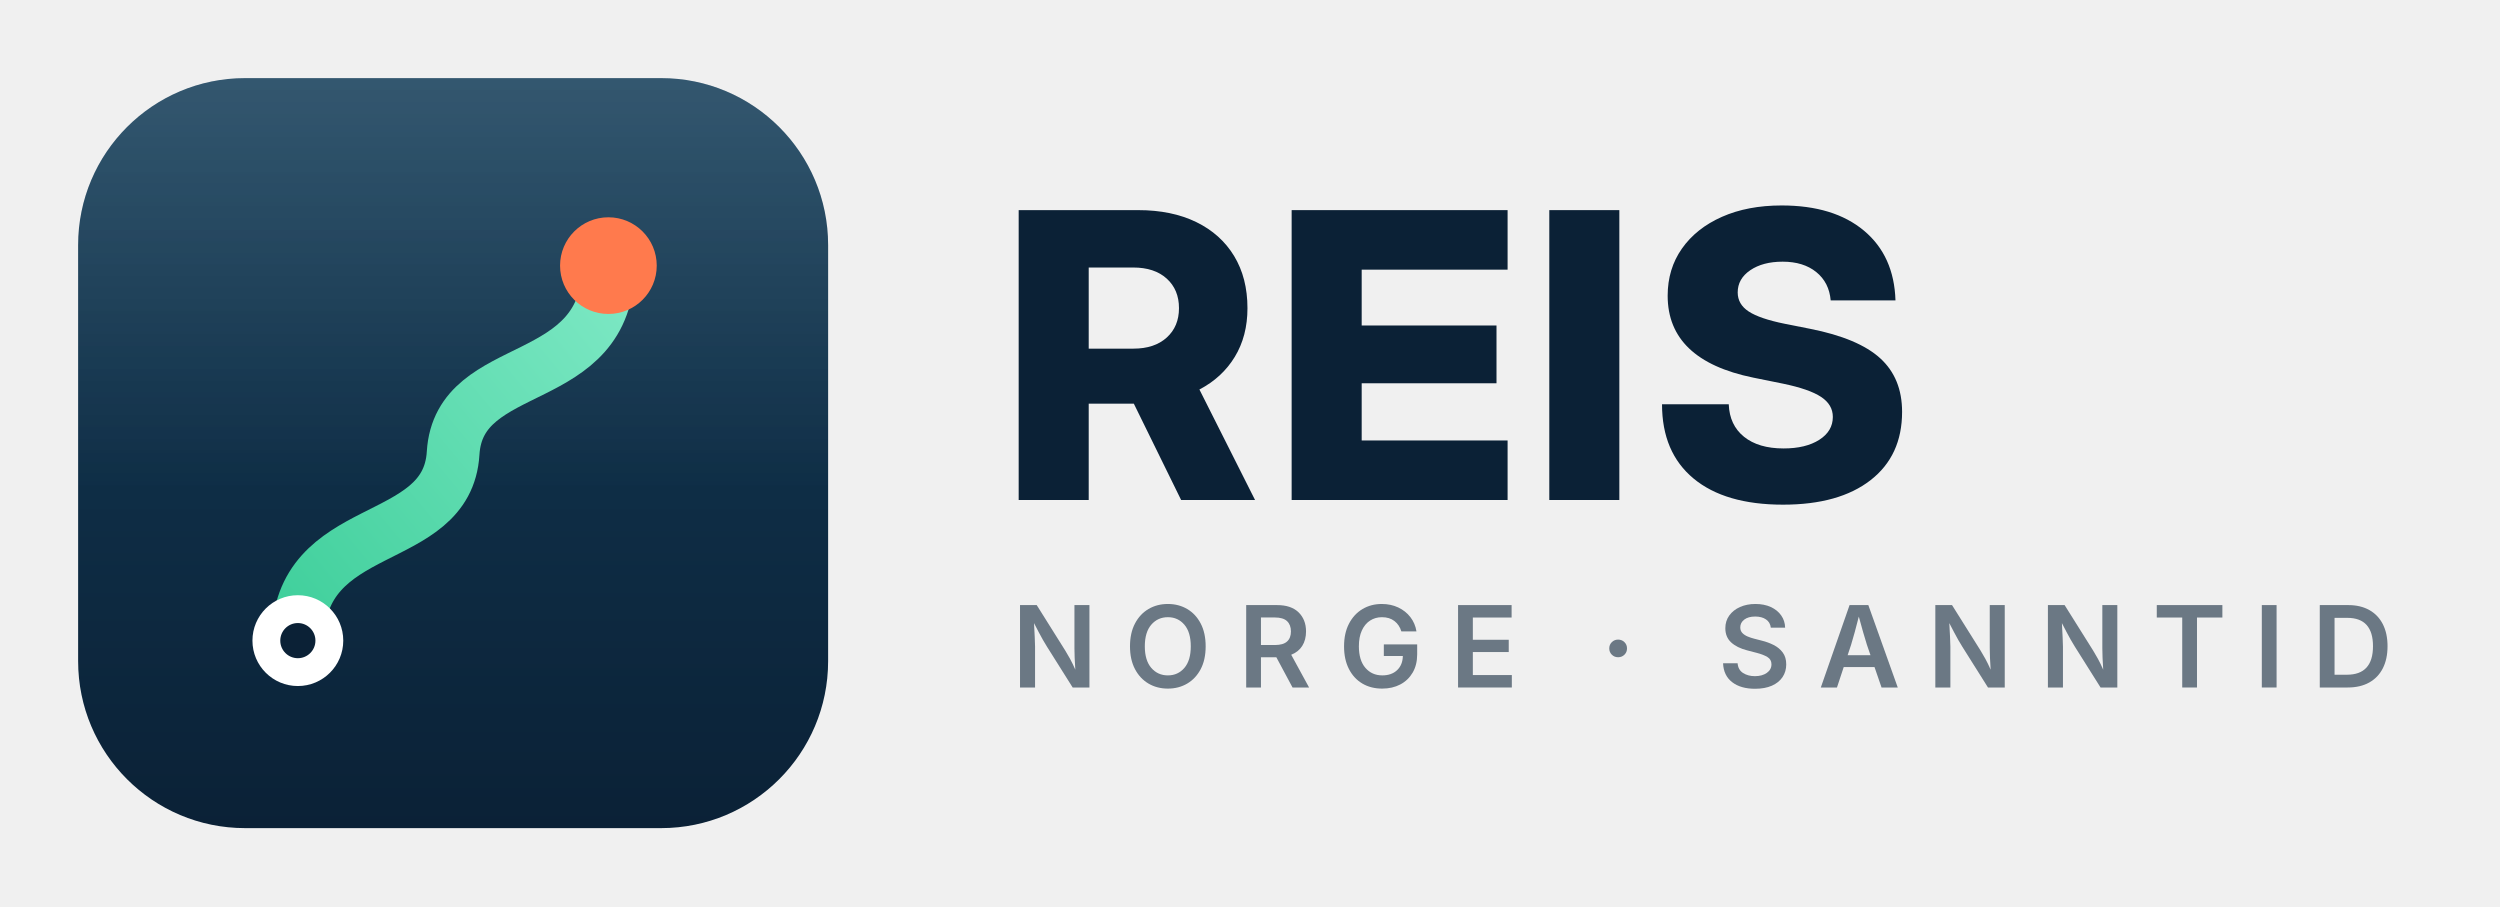
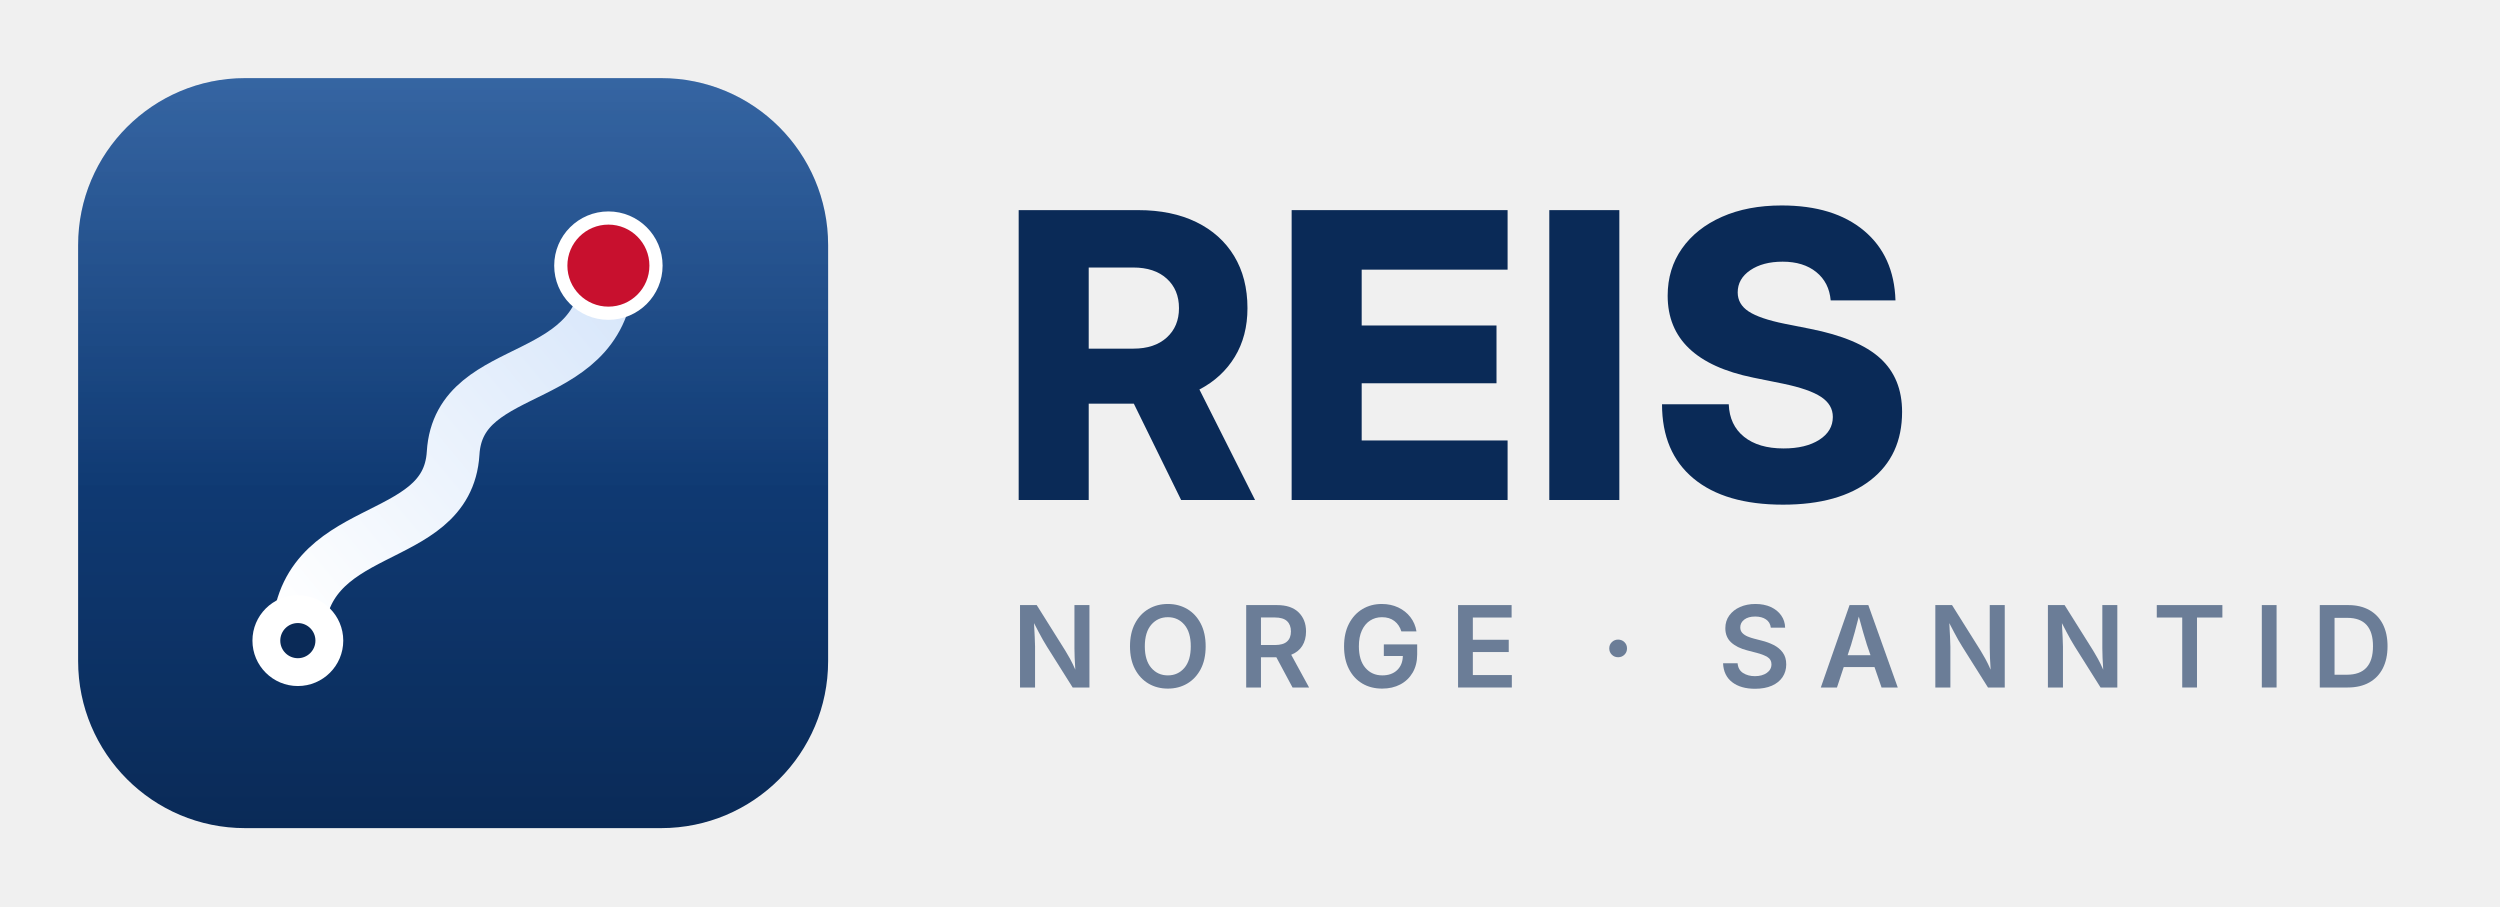
<svg xmlns="http://www.w3.org/2000/svg" viewBox="0 0 320 116" width="320" height="116" role="img" aria-label="REIS Norge">
  <style>
-     .wm { fill: #0B2136; }
-     .sub { fill: #0B2136; opacity: .58; }
+     .wm { fill: #0A2A57; }
+     .sub { fill: #0A2A57; opacity: .58; }
    @media (prefers-color-scheme: dark) {
      .wm { fill: #EAF3F7; }
      .sub { fill: #EAF3F7; opacity: .60; }
    }
  </style>
  <defs>
    <linearGradient id="lbg" x1="0" y1="0" x2="0" y2="1">
-       <stop offset="0" stop-color="#123C58" />
-       <stop offset="1" stop-color="#0B2136" />
+       <stop offset="0" stop-color="#154C93" />
+       <stop offset="1" stop-color="#0A2A57" />
    </linearGradient>
    <linearGradient id="lroute" x1="0" y1="1" x2="1" y2="0">
-       <stop offset="0" stop-color="#3FCF9B" />
-       <stop offset="1" stop-color="#7DE8C4" />
+       <stop offset="0" stop-color="#FFFFFF" />
+       <stop offset="1" stop-color="#D7E6FA" />
    </linearGradient>
    <linearGradient id="lsheen" x1="0" y1="0" x2="0" y2="1">
      <stop offset="0" stop-color="#FFFFFF" stop-opacity=".14" />
      <stop offset=".55" stop-color="#FFFFFF" stop-opacity="0" />
    </linearGradient>
  </defs>
  <g transform="translate(10 10) scale(0.1875)">
    <rect width="512" height="512" rx="114" fill="url(#lbg)" />
    <rect width="512" height="512" rx="114" fill="url(#lsheen)" />
    <path d="M150 384 C150 300 252 322 256 256 C260 190 362 214 362 128" fill="none" stroke="url(#lroute)" stroke-width="36" stroke-linecap="round" stroke-linejoin="round" />
-     <circle cx="362" cy="128" r="33" fill="#FF7A4D" />
+     <circle cx="362" cy="128" r="37" fill="#FFFFFF" />
+     <circle cx="362" cy="128" r="28" fill="#C8102E" />
    <circle cx="150" cy="384" r="31" fill="#FFFFFF" />
-     <circle cx="150" cy="384" r="12" fill="#0B2136" />
+     <circle cx="150" cy="384" r="12" fill="#0A2A57" />
  </g>
  <g class="wm">
    <path transform="translate(128.00 64.00) scale(0.024902 -0.024902)" d="M96 0V1490H710Q883 1490 1009.0 1428.5Q1135 1367 1203.5 1254.0Q1272 1141 1272 986Q1272 843 1207.0 736.0Q1142 629 1025 568L1311 0H931L688 495H456V0ZM456 778H686Q794 778 857.0 835.0Q920 892 920 986Q920 1081 857.0 1138.0Q794 1195 685 1195H456Z" />
    <path transform="translate(162.94 64.00) scale(0.024902 -0.024902)" d="M96 0V1490H1206V1184H456V897H1149V600H456V306H1206V0Z" />
    <path transform="translate(195.92 64.00) scale(0.024902 -0.024902)" d="M456 1490V0H96V1490Z" />
    <path transform="translate(211.07 64.00) scale(0.024902 -0.024902)" d="M689 -24Q391 -24 229.0 110.5Q67 245 67 492H410Q414 385 488.5 325.0Q563 265 692 265Q806 265 875.5 309.5Q945 354 945 427Q945 490 884.5 530.0Q824 570 689 598L536 629Q96 719 96 1050Q96 1188 169.5 1292.5Q243 1397 375.0 1455.5Q507 1514 682 1514Q950 1514 1105.0 1384.5Q1260 1255 1267 1026H934Q926 1118 860.0 1171.5Q794 1225 687 1225Q585 1225 520.5 1181.0Q456 1137 456 1067Q456 1006 512.5 969.0Q569 932 697 906L828 880Q1076 831 1188.5 728.5Q1301 626 1301 453Q1301 228 1139.0 102.0Q977 -24 689 -24Z" />
  </g>
  <g class="sub">
    <path transform="translate(129.50 88.00) scale(0.00708 -0.00708)" d="M150 0V1490H452L967 669Q1007 605 1054.0 519.5Q1101 434 1150 322Q1142 430 1138.0 535.0Q1134 640 1134 708V1490H1405V0H1102L637 739Q598 801 563.5 862.0Q529 923 491.0 995.0Q453 1067 403 1164Q410 1026 416.0 914.0Q422 802 422 740V0Z" />
    <path transform="translate(143.91 88.00) scale(0.00708 -0.00708)" d="M788 -20Q592 -20 437.5 71.0Q283 162 193.0 333.0Q103 504 103 744Q103 985 193.0 1156.5Q283 1328 437.5 1419.0Q592 1510 788 1510Q983 1510 1137.5 1419.0Q1292 1328 1381.5 1156.5Q1471 985 1471 744Q1471 503 1381.5 332.5Q1292 162 1137.5 71.0Q983 -20 788 -20ZM788 219Q970 219 1086.0 354.0Q1202 489 1202 744Q1202 1000 1086.0 1135.5Q970 1271 788 1271Q605 1271 488.0 1135.5Q371 1000 371 744Q371 490 488.0 354.5Q605 219 788 219Z" />
    <path transform="translate(158.45 88.00) scale(0.00708 -0.00708)" d="M150 0V1490H707Q964 1490 1098.0 1358.0Q1232 1226 1232 1013Q1232 862 1164.0 753.0Q1096 644 964 592L1287 0H988L695 547H417V0ZM417 768H668Q819 768 889.0 831.5Q959 895 959 1013Q959 1133 889.0 1199.5Q819 1266 666 1266H417Z" />
    <path transform="translate(171.31 88.00) scale(0.00708 -0.00708)" d="M793 -20Q587 -20 432.0 72.5Q277 165 190.0 336.5Q103 508 103 743Q103 983 192.5 1154.5Q282 1326 436.0 1418.0Q590 1510 785 1510Q949 1510 1082.5 1447.0Q1216 1384 1302.5 1272.0Q1389 1160 1412 1014H1139Q1103 1133 1013.5 1202.0Q924 1271 788 1271Q668 1271 573.5 1210.0Q479 1149 425.0 1031.5Q371 914 371 745Q371 492 488.5 355.5Q606 219 794 219Q962 219 1062.0 313.5Q1162 408 1166 569H822V779H1425V600Q1425 409 1343.5 269.5Q1262 130 1119.5 55.0Q977 -20 793 -20Z" />
    <path transform="translate(185.57 88.00) scale(0.00708 -0.00708)" d="M150 0V1490H1118V1265H417V863H1066V641H417V225H1122V0Z" />
    <path transform="translate(204.81 88.00) scale(0.00708 -0.00708)" d="M326 547Q259 547 212.5 593.0Q166 639 166 707Q166 774 212.5 820.0Q259 866 326 866Q394 866 440.5 820.0Q487 774 487 707Q487 639 440.5 593.0Q394 547 326 547Z" />
    <path transform="translate(219.88 88.00) scale(0.00708 -0.00708)" d="M673 -23Q413 -23 258.5 97.0Q104 217 95 438H358Q367 320 456.0 262.5Q545 205 671 205Q803 205 886.5 264.5Q970 324 970 420Q970 507 896.0 551.5Q822 596 701 627L532 671Q345 719 240.5 816.0Q136 913 136 1071Q136 1203 207.0 1301.5Q278 1400 401.0 1455.0Q524 1510 680 1510Q839 1510 958.5 1455.0Q1078 1400 1146.0 1303.0Q1214 1206 1217 1082H958Q948 1177 872.5 1230.0Q797 1283 676 1283Q550 1283 478.0 1227.5Q406 1172 406 1087Q406 1024 444.5 984.5Q483 945 541.5 921.0Q600 897 660 882L799 846Q909 819 1009.5 768.5Q1110 718 1173.5 633.0Q1237 548 1237 418Q1237 287 1170.0 187.5Q1103 88 977.0 32.5Q851 -23 673 -23Z" />
    <path transform="translate(232.71 88.00) scale(0.00708 -0.00708)" d="M50 0 570 1490H909L1441 0H1148L1021 369H464L342 0ZM535 584H948L883 774Q850 877 814.5 1002.0Q779 1127 737 1282Q697 1126 663.0 999.5Q629 873 598 774Z" />
    <path transform="translate(246.66 88.00) scale(0.00708 -0.00708)" d="M150 0V1490H452L967 669Q1007 605 1054.0 519.5Q1101 434 1150 322Q1142 430 1138.0 535.0Q1134 640 1134 708V1490H1405V0H1102L637 739Q598 801 563.5 862.0Q529 923 491.0 995.0Q453 1067 403 1164Q410 1026 416.0 914.0Q422 802 422 740V0Z" />
    <path transform="translate(261.07 88.00) scale(0.00708 -0.00708)" d="M150 0V1490H452L967 669Q1007 605 1054.0 519.5Q1101 434 1150 322Q1142 430 1138.0 535.0Q1134 640 1134 708V1490H1405V0H1102L637 739Q598 801 563.5 862.0Q529 923 491.0 995.0Q453 1067 403 1164Q410 1026 416.0 914.0Q422 802 422 740V0Z" />
    <path transform="translate(275.48 88.00) scale(0.00708 -0.00708)" d="M83 1265V1490H1269V1265H810V0H543V1265Z" />
    <path transform="translate(288.45 88.00) scale(0.00708 -0.00708)" d="M417 1490V0H150V1490Z" />
    <path transform="translate(295.87 88.00) scale(0.00708 -0.00708)" d="M654 0H150V1490H664Q886 1490 1045.5 1400.5Q1205 1311 1290.0 1144.5Q1375 978 1375 747Q1375 514 1289.5 346.5Q1204 179 1042.5 89.5Q881 0 654 0ZM417 231H641Q1112 231 1112 747Q1112 1259 648 1259H417Z" />
  </g>
</svg>
